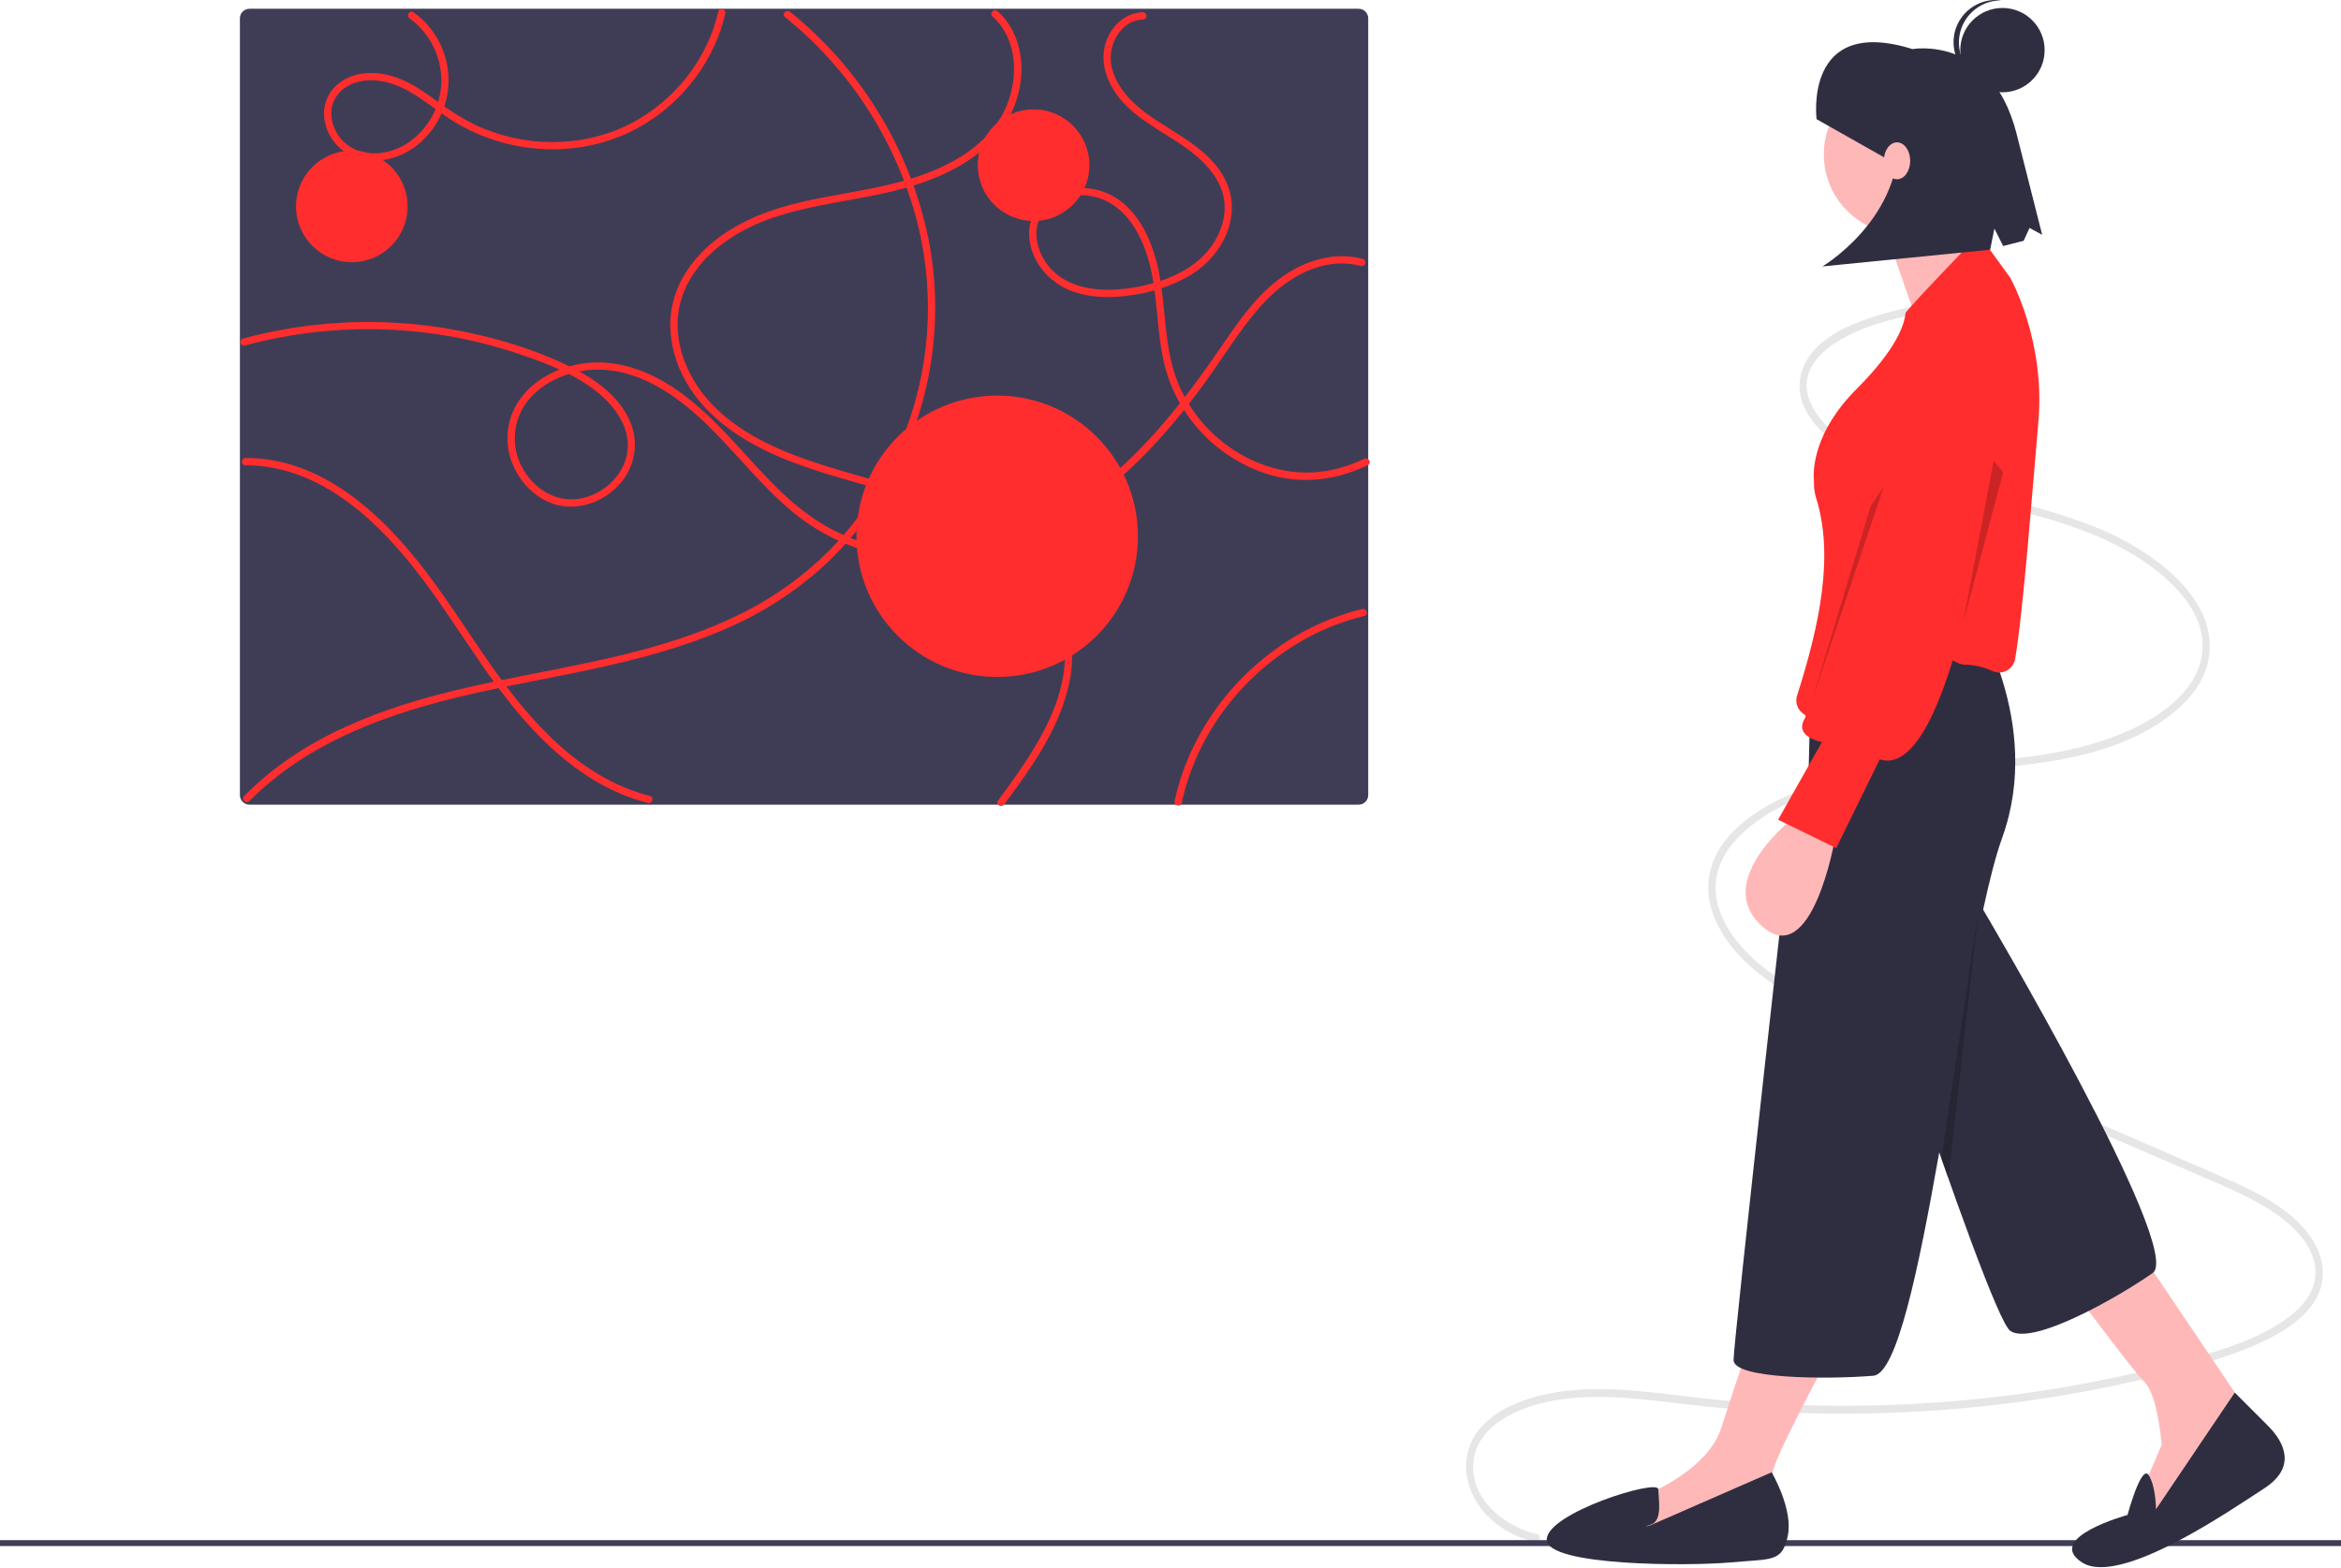
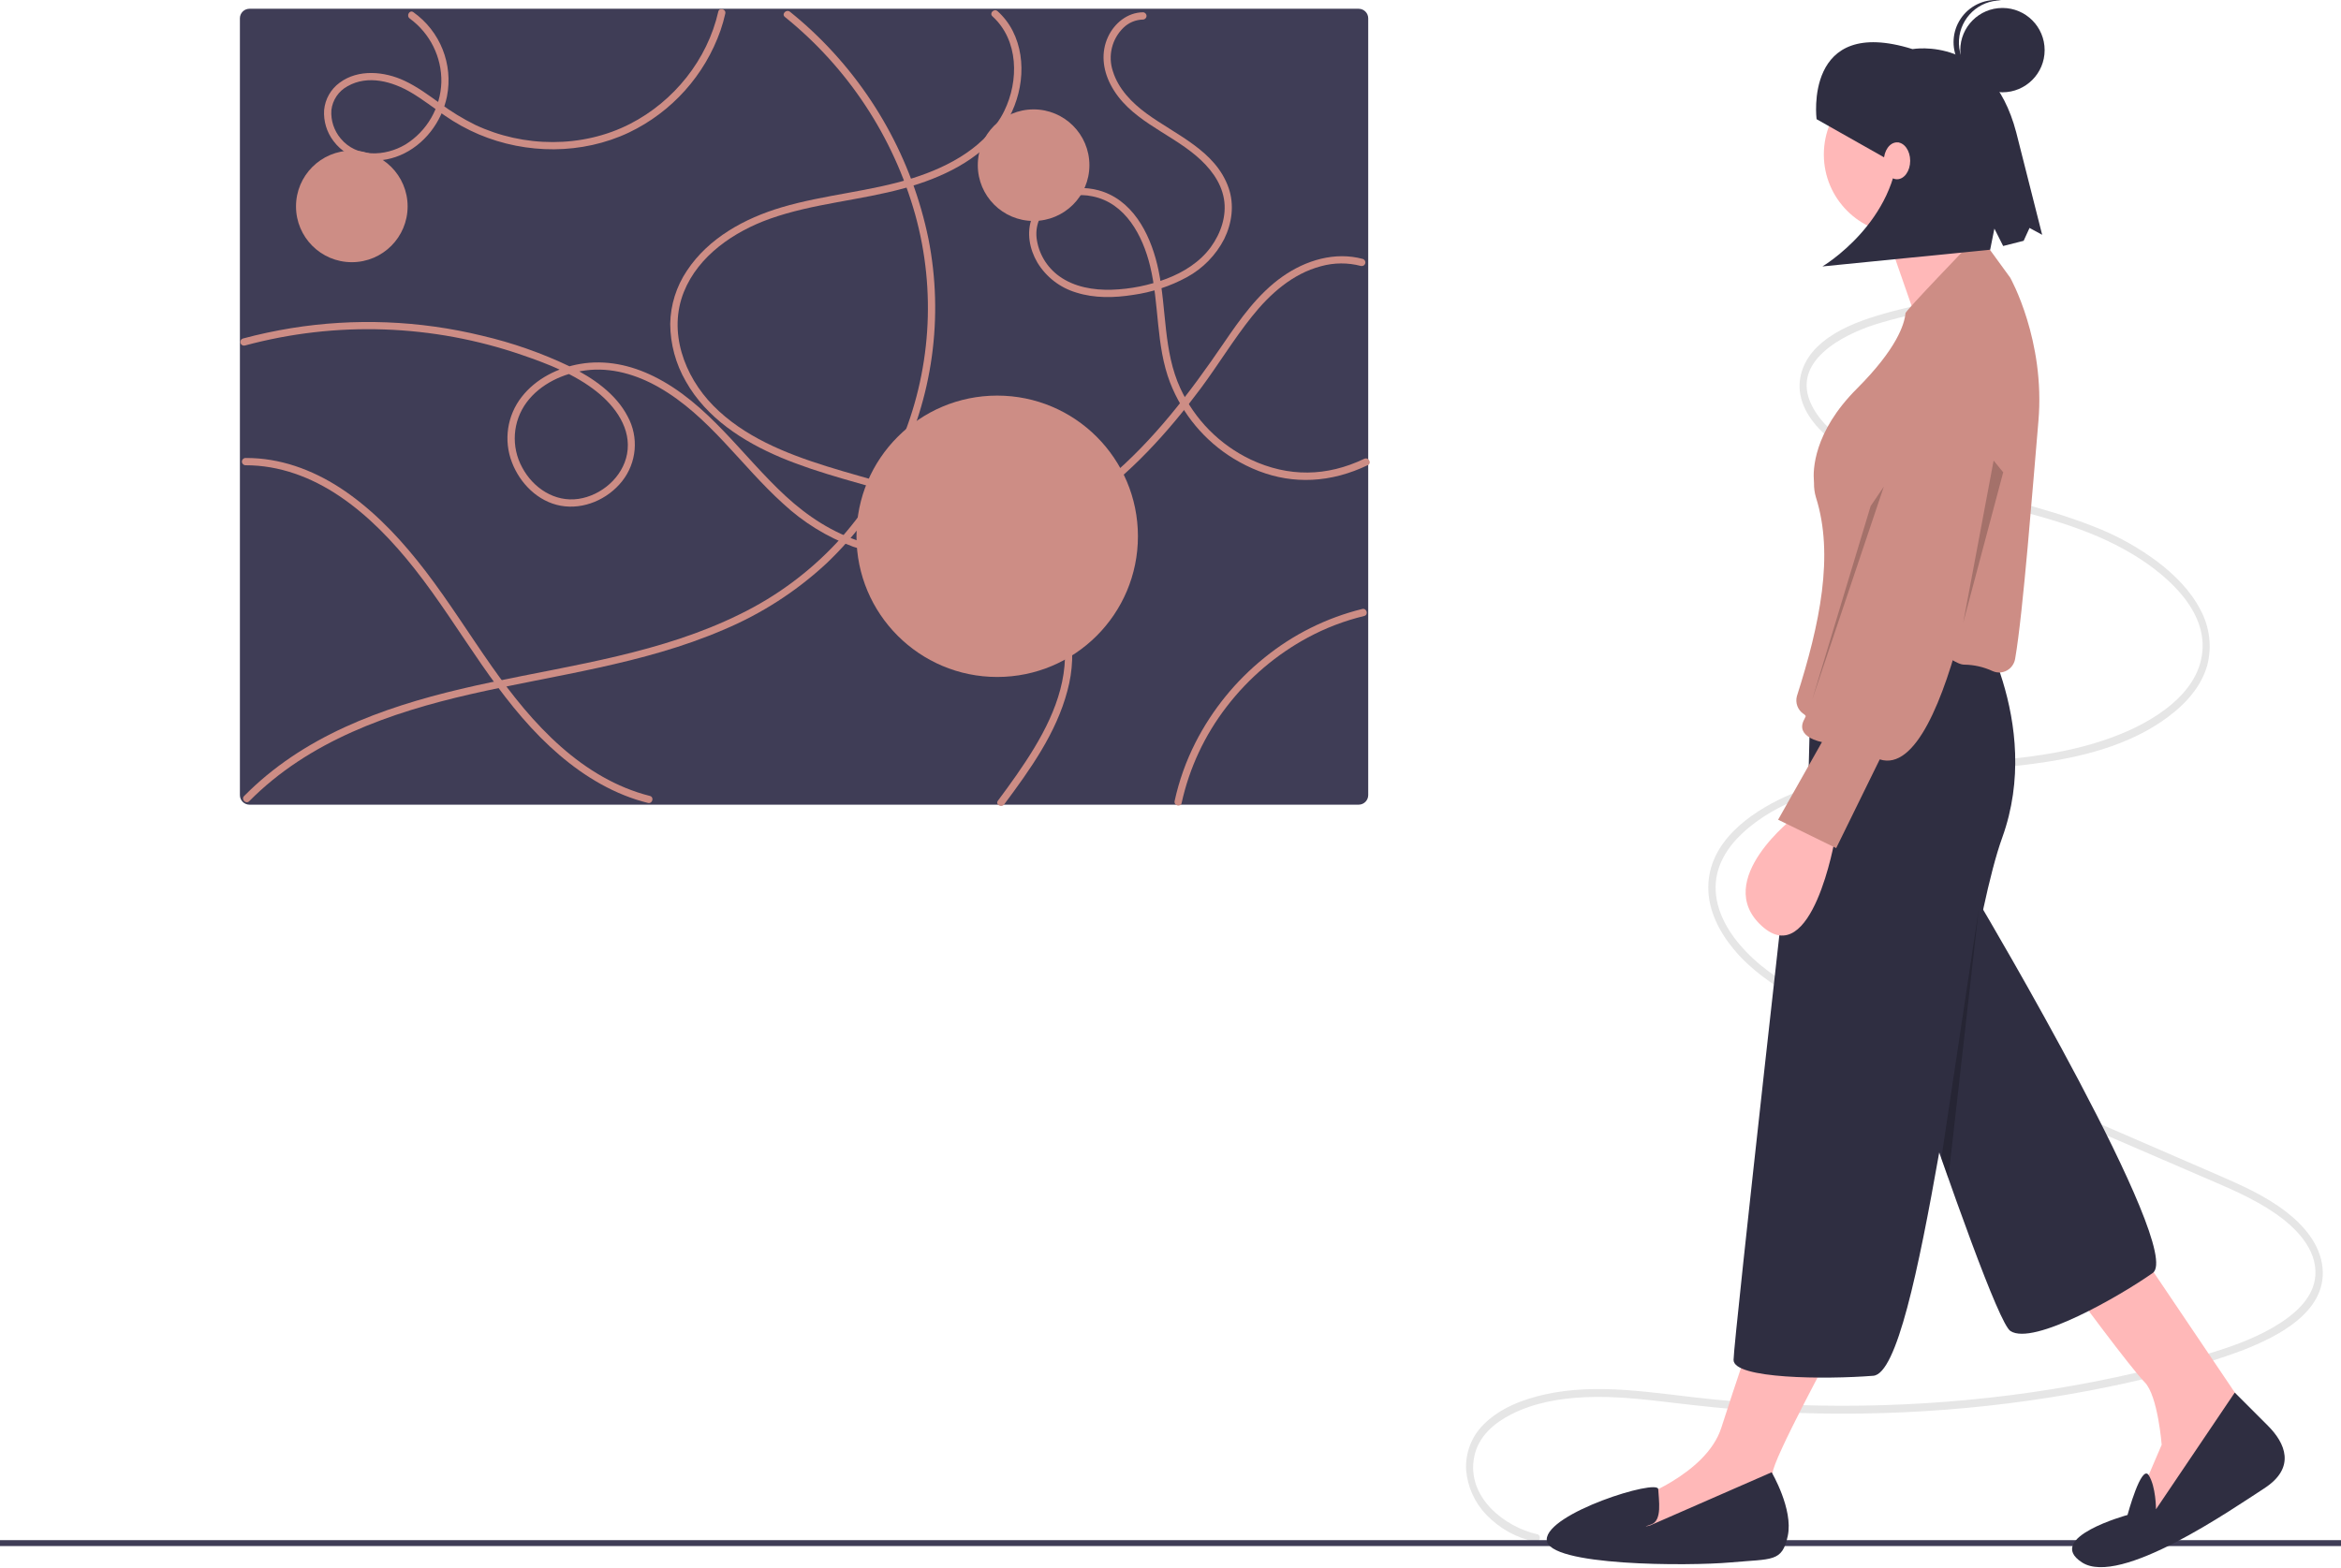
- <svg xmlns="http://www.w3.org/2000/svg" id="bb5e65c7-a306-47bb-829f-a7ac48d31837" data-name="Layer 1" width="888" height="594.649" viewBox="0 0 888 594.649">
+ <svg xmlns="http://www.w3.org/2000/svg" data-name="Layer 1" width="888" height="594.649" viewBox="0 0 888 594.649">
  <path d="M739.111,734.824c-12.202-2.715-27.052-14.008-23.873-29.531,1.577-7.698,7.628-12.682,13.903-15.904,8.679-4.457,18.564-6.137,28.09-6.561,10.987-.489,21.963.745,32.868,2.05,10.766,1.288,21.533,2.442,32.347,3.146a503.435,503.435,0,0,0,63.992.077,499.579,499.579,0,0,0,62.259-7.801q15.313-2.911,30.442-6.831a238.921,238.921,0,0,0,27.962-8.61c11.991-4.743,31.492-13.973,29.902-31.066-.843-9.063-7.322-16.302-13.856-21.346-7.901-6.098-17.044-10.11-25.998-14.006-41.652-18.123-83.384-36.03-125.076-54.043-9.73-4.204-19.526-8.296-28.969-13.222-8.841-4.613-17.641-9.971-24.757-17.379-6.215-6.471-11.768-15.158-11.572-24.868.162-8.053,4.611-14.887,10.058-19.994,13.488-12.645,32.567-17.772,49.811-20.457,21.424-3.336,43.158-3.319,64.596-6.541,17.31-2.601,35.805-7.623,49.883-19.391,5.398-4.512,10.16-10.319,12.161-17.505a28.851,28.851,0,0,0-2.501-20.772c-3.813-7.505-9.896-13.483-16.293-18.378a101.376,101.376,0,0,0-24.711-13.602c-19.013-7.465-39.007-11.351-58.483-17.08-9.551-2.809-19.199-5.89-28.068-10.716-7.514-4.088-15.699-9.599-19.88-17.794-8.625-16.908,11.952-26.985,23.611-30.802a177.485,177.485,0,0,1,24.402-5.756c1.758-.311,1.012-3.202-.738-2.893a170.438,170.438,0,0,0-25.625,6.165c-7.031,2.407-14.286,5.57-19.808,11.013-4.638,4.571-7.523,11.067-6.287,17.923,1.463,8.113,7.822,14.364,13.794,18.891,7.897,5.987,16.902,9.898,26.031,13.085,9.615,3.357,19.434,5.973,29.25,8.539,19.614,5.128,40.108,9.697,57.814,20.609,12.386,7.633,29.212,21.945,25.092,39.684-1.829,7.875-7.383,14.031-13.376,18.56-7.243,5.473-15.541,9.211-23.955,12.001-39.237,13.01-82.42,3.706-120.646,21.376-12.997,6.008-28.784,16.947-28.911,34.158-.066,8.941,4.284,17.141,9.662,23.622,6.441,7.763,14.782,13.503,23.268,18.301a289.749,289.749,0,0,0,27.786,13.254q15.685,6.788,31.376,13.557l63.483,27.428,31.542,13.628c9.627,4.159,19.501,8.149,28.254,14.255,7.167,4.999,15.634,13.201,14.903,23.385-.581,8.088-7.102,13.924-13.061,17.827-7.716,5.053-16.385,8.321-25.009,11.037-9.948,3.133-20.059,5.731-30.19,8.067a485.73,485.73,0,0,1-63.339,10.214,504.95,504.95,0,0,1-64.346,1.976q-16.278-.54-32.506-2.146c-11.152-1.107-22.255-2.811-33.436-3.568-10.113-.684-20.323-.526-30.282,1.673-8.316,1.836-17.101,5.109-23.413,11.494a22.568,22.568,0,0,0-6.551,17.174,27.833,27.833,0,0,0,7.674,17.018,35.866,35.866,0,0,0,18.563,10.267c1.743.388,2.489-2.503.738-2.893Z" transform="translate(-156 -152.6756)" fill="#e6e6e6" />
  <rect y="584.394" width="888" height="2.241" fill="#3f3d56" />
  <path d="M969.501,630.316l41.758,61.917-38.878,38.878-5.04-10.08,8.64-20.159s-1.44-18.719-6.48-23.759-27.359-35.278-27.359-35.278Z" transform="translate(-156 -152.6756)" fill="#ffb8b8" />
  <path d="M916.224,430.165s7.918,12.532-8.641,66.53c0,0,77.239,130.36,65,139s-45.36,27.76-54,22-71.476-200.891-71.476-200.891Z" transform="translate(-156 -152.6756)" fill="#2f2e41" />
  <path d="M1003.7,681.074l12.599,12.599c6.48,6.48,10.8,15.839-1.44,23.759s-54.717,37.438-69.117,28.079,17.279-17.999,17.279-17.999,5.238-19.422,8.019-15.111,2.781,12.951,2.781,12.951Z" transform="translate(-156 -152.6756)" fill="#2f2e41" />
  <path d="M851.427,664.154s-23.039,42.478-23.039,47.518,1.44,19.439,1.44,19.439l-43.918,10.8-15.119-7.2,5.04-12.959s27.359-9.36,33.118-27.359,12.239-36.718,12.239-36.718Z" transform="translate(-156 -152.6756)" fill="#ffb8b8" />
  <circle cx="722.066" cy="58.62" r="30.239" fill="#ffb8b8" />
  <path d="M870.146,237.214l14.437,41.481,31.641-14.122s-21.599-33.118-21.599-37.438Z" transform="translate(-156 -152.6756)" fill="#ffb8b8" />
  <path d="M865.826,384.807H903.984s27.359,41.758,11.519,85.676c-2.426,6.725-4.833,16.146-7.237,27.284-5.527,25.615-11.03,60.312-16.669,92.196-7.921,44.785-16.111,84.019-25.015,84.732-17.999,1.44-53,1.2-53-6s23.445-215.491,23.445-215.491l5.04-8.64.953-37.633a22.699,22.699,0,0,1,22.806-22.124Z" transform="translate(-156 -152.6756)" fill="#2f2e41" />
  <path d="M828.028,711.312s8.28,14.039,6.12,24.119-5.76,8.64-21.599,10.08-69.837,1.44-69.837-8.64,42.123-23.169,42.3-19.144,1.618,11.945-2.702,13.385-.36.36-.36.36Z" transform="translate(-156 -152.6756)" fill="#2f2e41" />
  <path d="M852.046,470.913s-8.66,50.502-27.774,33.101,12.726-41.594,12.726-41.594Z" transform="translate(-156 -152.6756)" fill="#ffb8b8" />
-   <path d="M911.843,407.314a6.064,6.064,0,0,0,6.208-.735,6.361,6.361,0,0,0,2.355-4.012c3.02-17.411,6.697-65.678,8.815-90.085,2.658-30.626-10.617-54.346-10.728-54.491l-7.823-10.756a6.14,6.14,0,0,0-7.353-2.064s-24.422,25.338-24.512,26.317c-.383,4.201-3.29,13.511-18.44,28.661-16.577,16.577-16.669,31.045-16.302,35.084q.036.398.037.796a17.76,17.76,0,0,0,.73,5.356c6.943,21.89,1.506,48.097-7.226,75.453a6.17,6.17,0,0,0,2.487,6.695c2.55,1.735-.508-.839.402.275,6.018,7.374,14.678-2.903,24.584-14.117,3.451-3.906,7.362-8.334,11.972-12.944,6.338-6.338,18.447,8.125,24.078,8.125A26.146,26.146,0,0,1,911.843,407.314Z" transform="translate(-156 -152.6756)" fill="#FF2D2D" />
-   <path d="M919.115,271.499s14.276,14.974,3.468,31.196-11.004,29.034-11.004,29.034-15.264,117.871-42.548,109.087l-16.519,33.666-22.026-10.777,16.631-29.47s-10.547-1.819-6.655-8.716c2.734-4.844,20.492-58.713,30.82-90.351,4.377-13.407,7.42-22.822,7.42-22.822S893.004,265.031,919.115,271.499Z" transform="translate(-156 -152.6756)" fill="#FF2D2D" />
+   <path d="M911.843,407.314a6.064,6.064,0,0,0,6.208-.735,6.361,6.361,0,0,0,2.355-4.012c3.02-17.411,6.697-65.678,8.815-90.085,2.658-30.626-10.617-54.346-10.728-54.491l-7.823-10.756a6.14,6.14,0,0,0-7.353-2.064s-24.422,25.338-24.512,26.317c-.383,4.201-3.29,13.511-18.44,28.661-16.577,16.577-16.669,31.045-16.302,35.084q.036.398.037.796a17.76,17.76,0,0,0,.73,5.356c6.943,21.89,1.506,48.097-7.226,75.453a6.17,6.17,0,0,0,2.487,6.695c2.55,1.735-.508-.839.402.275,6.018,7.374,14.678-2.903,24.584-14.117,3.451-3.906,7.362-8.334,11.972-12.944,6.338-6.338,18.447,8.125,24.078,8.125A26.146,26.146,0,0,1,911.843,407.314Z" transform="translate(-156 -152.6756)" fill="#cd8d85" />
+   <path d="M919.115,271.499s14.276,14.974,3.468,31.196-11.004,29.034-11.004,29.034-15.264,117.871-42.548,109.087l-16.519,33.666-22.026-10.777,16.631-29.47s-10.547-1.819-6.655-8.716c2.734-4.844,20.492-58.713,30.82-90.351,4.377-13.407,7.42-22.822,7.42-22.822S893.004,265.031,919.115,271.499Z" transform="translate(-156 -152.6756)" fill="#cd8d85" />
  <polygon points="759.864 179.214 744.696 236.253 756.232 174.753 759.864 179.214" opacity="0.2" />
  <path d="M845.074,197.897s-5.084-39.564,36.396-26.59c0,0,29.625-5.436,39.34,31.62l9.837,38.844-4.794-2.609-2.235,4.886-7.769,1.967-3.324-6.598-1.608,8.013-63.631,6.343s28.499-16.854,28.951-47.061l-5.428,5.736Z" transform="translate(-156 -152.6756)" fill="#2f2e41" />
  <path d="M250.619,156A3.633,3.633,0,0,0,247,159.638v294.724A3.633,3.633,0,0,0,250.619,458h420.762A3.632,3.632,0,0,0,675,454.362V159.638A3.632,3.632,0,0,0,671.381,156Z" transform="translate(-156 -152.6756)" fill="#3f3d56" />
-   <path d="M249.106,329.211c12.835-.037,24.953,4.524,35.521,11.618,11.093,7.445,20.468,17.309,28.704,27.756,9.101,11.544,16.899,24.036,25.27,36.102,7.731,11.143,16.015,21.976,25.978,31.235,9.426,8.76,20.344,16.125,32.656,20.119,1.5.487,3.017.917,4.546,1.3,1.724.433,2.459-2.229.734-2.662-12.644-3.173-23.949-10.046-33.668-18.612-10.141-8.939-18.573-19.545-26.324-30.57-8.439-12.003-16.205-24.483-25.128-36.143-8.256-10.788-17.541-20.932-28.569-28.948-10.234-7.439-22.088-12.737-34.796-13.771-1.639-.133-3.281-.19-4.925-.185a1.381,1.381,0,0,0,0,2.761Z" transform="translate(-156 -152.6756)" fill="#FF2D2D" />
-   <path d="M250.54,456.681c22.578-22.838,53.444-33.633,84.095-40.636,32.058-7.324,65.133-11.257,95.592-24.324a133.134,133.134,0,0,0,39.432-25.418,130.838,130.838,0,0,0,26.418-35.638,135.082,135.082,0,0,0,12.102-87.391,149.293,149.293,0,0,0-44.012-78.742q-4.102-3.856-8.493-7.382c-1.371-1.104-3.337.837-1.952,1.952a147.512,147.512,0,0,1,49.412,74.903,132.285,132.285,0,0,1-5.942,87.822,130.776,130.776,0,0,1-23.732,36.689,125.432,125.432,0,0,1-36.89,27.261c-29.546,14.588-62.617,19.103-94.518,25.821-30.078,6.334-60.76,15.368-84.875,35.269a115.122,115.122,0,0,0-8.588,7.862c-1.251,1.265.701,3.218,1.952,1.952Z" transform="translate(-156 -152.6756)" fill="#FF2D2D" />
-   <path d="M248.846,283.793a179.109,179.109,0,0,1,105.248,3.605c9.857,3.38,19.966,7.309,28.212,13.845,7.094,5.623,13.323,14.134,11.551,23.691-1.634,8.809-9.737,15.768-18.458,17.041-8.995,1.313-17.19-4.16-21.316-11.917a22.993,22.993,0,0,1,1.667-24.696c5.214-7.023,13.883-11.034,22.402-12.146,9.739-1.271,19.317,1.599,27.74,6.399,19.038,10.848,31.195,29.76,47.183,44.177A79.314,79.314,0,0,0,479.548,360.095a82.222,82.222,0,0,0,29.54,4.467c21.038-.536,41.212-8.136,58.4-20.057,17.242-11.959,31.482-27.66,43.951-44.417,6.667-8.96,12.462-18.588,19.438-27.312,6.868-8.587,15.365-16.221,26.232-19.096a28.952,28.952,0,0,1,15.127-.084,1.382,1.382,0,0,0,.734-2.662c-10.565-2.881-21.671.491-30.43,6.64-9.369,6.577-16.083,16.11-22.452,25.446-12.725,18.652-26.428,36.728-43.822,51.32-17.366,14.568-38.265,25.007-61.049,27.099a82.882,82.882,0,0,1-32.388-3.156c-10.957-3.442-20.458-9.659-28.856-17.408-16.501-15.225-29.336-35.21-49.988-45.402-8.705-4.296-18.231-6.357-27.878-4.721-8.494,1.44-16.848,5.628-22.203,12.509a25.433,25.433,0,0,0-3.733,24.802c3.051,8.01,9.858,14.928,18.503,16.505,8.726,1.592,17.842-2.432,23.291-9.281a22.364,22.364,0,0,0,2.132-24.583c-4.482-8.664-13.226-14.653-21.742-18.88A162.285,162.285,0,0,0,338.862,280.054a182.683,182.683,0,0,0-72.471-2.853,186.935,186.935,0,0,0-18.278,3.93,1.382,1.382,0,0,0,.734,2.662Z" transform="translate(-156 -152.6756)" fill="#FF2D2D" />
-   <path d="M536.913,457.893c9.769-13.118,19.757-27.032,23.974-43.081a51.756,51.756,0,0,0,.9-23.501,50.695,50.695,0,0,0-8.348-18.882c-8.302-11.793-20.543-20.557-33.568-26.473-16.13-7.327-33.525-11.084-50.361-16.367-15.519-4.87-31.429-11.225-43.022-23.061-10.953-11.183-17.159-28.016-11.05-43.157,5.543-13.738,19.051-22.848,32.536-27.658,16.533-5.897,34.24-6.958,51.088-11.632,14.085-3.907,28.499-10.569,37.22-22.802,7.391-10.367,9.763-25.316,3.855-36.903a26.062,26.062,0,0,0-5.722-7.448c-1.314-1.191-3.272.756-1.952,1.952,9.962,9.028,10.081,24.474,4.468,35.909-6.59,13.425-20.819,21.073-34.515,25.417-16.302,5.17-33.552,6.274-49.933,11.138-14,4.158-27.696,11.612-35.934,24.071A37.33,37.33,0,0,0,410.23,275.558a44.107,44.107,0,0,0,5.949,21.877c7.789,13.828,21.67,22.774,35.957,28.81,30.037,12.691,65.67,14.629,90.417,37.896,10.627,9.992,17.843,23.263,17.427,38.129-.46,16.397-9.225,31.315-18.342,44.417-2.307,3.316-4.697,6.572-7.109,9.812-1.062,1.426,1.334,2.804,2.384,1.394Z" transform="translate(-156 -152.6756)" fill="#FF2D2D" />
-   <path d="M311.413,159.69a29.219,29.219,0,0,1,12.004,24.196,28.873,28.873,0,0,1-13.65,23.636c-7.668,4.526-18.445,5.096-24.55-2.3a15.095,15.095,0,0,1-3.511-10.777,11.832,11.832,0,0,1,6.112-9.047c7.746-4.419,17.029-1.817,24.187,2.417,4.431,2.621,8.485,5.81,12.721,8.721a72.691,72.691,0,0,0,12.899,7.125c18.034,7.618,39.195,7.708,56.972-.712a67.83,67.83,0,0,0,34.726-38.761,61.745,61.745,0,0,0,1.798-6.352c.393-1.73-2.268-2.469-2.662-.734-4.149,18.256-16.823,34.042-33.431,42.563-18.102,9.288-40.453,9.028-58.75.391a86.372,86.372,0,0,1-13.358-8.162c-4.316-3.093-8.62-6.287-13.445-8.558-7.584-3.569-17.511-4.574-24.623.705a14.488,14.488,0,0,0-5.906,10.402,17.546,17.546,0,0,0,3.534,11.726c5.916,7.98,16.565,9.11,25.3,5.426,9.187-3.875,15.806-12.649,17.77-22.345a31.689,31.689,0,0,0-12.741-31.946c-1.445-1.039-2.825,1.355-1.394,2.384Z" transform="translate(-156 -152.6756)" fill="#FF2D2D" />
-   <path d="M604.223,457.363a92.192,92.192,0,0,1,17.105-36.58,96.702,96.702,0,0,1,30.789-26.217,89.251,89.251,0,0,1,21.348-8.16c1.727-.416.996-3.079-.734-2.662A94.822,94.822,0,0,0,635.639,402.228a99.07,99.07,0,0,0-26.165,32.199,92.136,92.136,0,0,0-7.913,22.201c-.373,1.733,2.288,2.473,2.662.734Z" transform="translate(-156 -152.6756)" fill="#FF2D2D" />
-   <path d="M589.563,157.337c-5.887.059-10.851,4.134-13.262,9.329-2.736,5.896-1.988,12.384.945,18.064,6.842,13.252,21.781,17.948,32.538,27.11,4.991,4.251,9.341,9.66,10.486,16.279,1.116,6.452-1.188,13.101-4.963,18.293-4.122,5.669-10.338,9.566-16.813,12.025a64.432,64.432,0,0,1-20.815,4.173c-6.879.195-14.152-1.007-19.849-5.111a20.991,20.991,0,0,1-8.627-14.514,14.1,14.1,0,0,1,6.377-13.419,20.542,20.542,0,0,1,14.782-2.399c12.59,2.488,19.112,14.981,21.896,26.433,3.545,14.583,2.137,30.086,7.589,44.256a58.627,58.627,0,0,0,24.084,28.829c12.577,7.65,26.118,10.126,40.389,6.389a59.254,59.254,0,0,0,10.554-3.926c1.602-.767.203-3.148-1.394-2.384-14.187,6.791-28.702,7.008-42.979.316a55.835,55.835,0,0,1-26.787-27.102c-6.46-14.06-5.176-29.846-8.251-44.697-2.475-11.953-8.487-25.278-20.769-29.772-9.883-3.617-23.129-.809-27.243,9.833-2.151,5.563-.906,11.925,2.048,16.947a25.861,25.861,0,0,0,14.764,11.394c6.926,2.201,14.4,2.017,21.505.896a60.473,60.473,0,0,0,20.412-6.706,34.454,34.454,0,0,0,14.195-14.514c2.951-6.015,3.9-13.016,1.657-19.426-4.957-14.162-19.948-20.01-31.139-28.199-5.514-4.035-10.69-9.334-12.745-16.013a15.953,15.953,0,0,1,4.04-16.564,10.976,10.976,0,0,1,7.375-3.062,1.381,1.381,0,0,0,0-2.761Z" transform="translate(-156 -152.6756)" fill="#FF2D2D" />
-   <circle cx="378.266" cy="203.486" r="53.38" fill="#FF2D2D" />
-   <circle cx="392.071" cy="62.673" r="21.168" fill="#FF2D2D" />
-   <circle cx="133.452" cy="78.319" r="21.168" fill="#FF2D2D" />
+   <path d="M249.106,329.211c12.835-.037,24.953,4.524,35.521,11.618,11.093,7.445,20.468,17.309,28.704,27.756,9.101,11.544,16.899,24.036,25.27,36.102,7.731,11.143,16.015,21.976,25.978,31.235,9.426,8.76,20.344,16.125,32.656,20.119,1.5.487,3.017.917,4.546,1.3,1.724.433,2.459-2.229.734-2.662-12.644-3.173-23.949-10.046-33.668-18.612-10.141-8.939-18.573-19.545-26.324-30.57-8.439-12.003-16.205-24.483-25.128-36.143-8.256-10.788-17.541-20.932-28.569-28.948-10.234-7.439-22.088-12.737-34.796-13.771-1.639-.133-3.281-.19-4.925-.185a1.381,1.381,0,0,0,0,2.761Z" transform="translate(-156 -152.6756)" fill="#cd8d85" />
+   <path d="M250.54,456.681c22.578-22.838,53.444-33.633,84.095-40.636,32.058-7.324,65.133-11.257,95.592-24.324a133.134,133.134,0,0,0,39.432-25.418,130.838,130.838,0,0,0,26.418-35.638,135.082,135.082,0,0,0,12.102-87.391,149.293,149.293,0,0,0-44.012-78.742q-4.102-3.856-8.493-7.382c-1.371-1.104-3.337.837-1.952,1.952a147.512,147.512,0,0,1,49.412,74.903,132.285,132.285,0,0,1-5.942,87.822,130.776,130.776,0,0,1-23.732,36.689,125.432,125.432,0,0,1-36.89,27.261c-29.546,14.588-62.617,19.103-94.518,25.821-30.078,6.334-60.76,15.368-84.875,35.269a115.122,115.122,0,0,0-8.588,7.862c-1.251,1.265.701,3.218,1.952,1.952Z" transform="translate(-156 -152.6756)" fill="#cd8d85" />
+   <path d="M248.846,283.793a179.109,179.109,0,0,1,105.248,3.605c9.857,3.38,19.966,7.309,28.212,13.845,7.094,5.623,13.323,14.134,11.551,23.691-1.634,8.809-9.737,15.768-18.458,17.041-8.995,1.313-17.19-4.16-21.316-11.917a22.993,22.993,0,0,1,1.667-24.696c5.214-7.023,13.883-11.034,22.402-12.146,9.739-1.271,19.317,1.599,27.74,6.399,19.038,10.848,31.195,29.76,47.183,44.177A79.314,79.314,0,0,0,479.548,360.095a82.222,82.222,0,0,0,29.54,4.467c21.038-.536,41.212-8.136,58.4-20.057,17.242-11.959,31.482-27.66,43.951-44.417,6.667-8.96,12.462-18.588,19.438-27.312,6.868-8.587,15.365-16.221,26.232-19.096a28.952,28.952,0,0,1,15.127-.084,1.382,1.382,0,0,0,.734-2.662c-10.565-2.881-21.671.491-30.43,6.64-9.369,6.577-16.083,16.11-22.452,25.446-12.725,18.652-26.428,36.728-43.822,51.32-17.366,14.568-38.265,25.007-61.049,27.099a82.882,82.882,0,0,1-32.388-3.156c-10.957-3.442-20.458-9.659-28.856-17.408-16.501-15.225-29.336-35.21-49.988-45.402-8.705-4.296-18.231-6.357-27.878-4.721-8.494,1.44-16.848,5.628-22.203,12.509a25.433,25.433,0,0,0-3.733,24.802c3.051,8.01,9.858,14.928,18.503,16.505,8.726,1.592,17.842-2.432,23.291-9.281a22.364,22.364,0,0,0,2.132-24.583c-4.482-8.664-13.226-14.653-21.742-18.88A162.285,162.285,0,0,0,338.862,280.054a182.683,182.683,0,0,0-72.471-2.853,186.935,186.935,0,0,0-18.278,3.93,1.382,1.382,0,0,0,.734,2.662Z" transform="translate(-156 -152.6756)" fill="#cd8d85" />
+   <path d="M536.913,457.893c9.769-13.118,19.757-27.032,23.974-43.081a51.756,51.756,0,0,0,.9-23.501,50.695,50.695,0,0,0-8.348-18.882c-8.302-11.793-20.543-20.557-33.568-26.473-16.13-7.327-33.525-11.084-50.361-16.367-15.519-4.87-31.429-11.225-43.022-23.061-10.953-11.183-17.159-28.016-11.05-43.157,5.543-13.738,19.051-22.848,32.536-27.658,16.533-5.897,34.24-6.958,51.088-11.632,14.085-3.907,28.499-10.569,37.22-22.802,7.391-10.367,9.763-25.316,3.855-36.903a26.062,26.062,0,0,0-5.722-7.448c-1.314-1.191-3.272.756-1.952,1.952,9.962,9.028,10.081,24.474,4.468,35.909-6.59,13.425-20.819,21.073-34.515,25.417-16.302,5.17-33.552,6.274-49.933,11.138-14,4.158-27.696,11.612-35.934,24.071A37.33,37.33,0,0,0,410.23,275.558a44.107,44.107,0,0,0,5.949,21.877c7.789,13.828,21.67,22.774,35.957,28.81,30.037,12.691,65.67,14.629,90.417,37.896,10.627,9.992,17.843,23.263,17.427,38.129-.46,16.397-9.225,31.315-18.342,44.417-2.307,3.316-4.697,6.572-7.109,9.812-1.062,1.426,1.334,2.804,2.384,1.394Z" transform="translate(-156 -152.6756)" fill="#cd8d85" />
+   <path d="M311.413,159.69a29.219,29.219,0,0,1,12.004,24.196,28.873,28.873,0,0,1-13.65,23.636c-7.668,4.526-18.445,5.096-24.55-2.3a15.095,15.095,0,0,1-3.511-10.777,11.832,11.832,0,0,1,6.112-9.047c7.746-4.419,17.029-1.817,24.187,2.417,4.431,2.621,8.485,5.81,12.721,8.721a72.691,72.691,0,0,0,12.899,7.125c18.034,7.618,39.195,7.708,56.972-.712a67.83,67.83,0,0,0,34.726-38.761,61.745,61.745,0,0,0,1.798-6.352c.393-1.73-2.268-2.469-2.662-.734-4.149,18.256-16.823,34.042-33.431,42.563-18.102,9.288-40.453,9.028-58.75.391a86.372,86.372,0,0,1-13.358-8.162c-4.316-3.093-8.62-6.287-13.445-8.558-7.584-3.569-17.511-4.574-24.623.705a14.488,14.488,0,0,0-5.906,10.402,17.546,17.546,0,0,0,3.534,11.726c5.916,7.98,16.565,9.11,25.3,5.426,9.187-3.875,15.806-12.649,17.77-22.345a31.689,31.689,0,0,0-12.741-31.946c-1.445-1.039-2.825,1.355-1.394,2.384Z" transform="translate(-156 -152.6756)" fill="#cd8d85" />
+   <path d="M604.223,457.363a92.192,92.192,0,0,1,17.105-36.58,96.702,96.702,0,0,1,30.789-26.217,89.251,89.251,0,0,1,21.348-8.16c1.727-.416.996-3.079-.734-2.662A94.822,94.822,0,0,0,635.639,402.228a99.07,99.07,0,0,0-26.165,32.199,92.136,92.136,0,0,0-7.913,22.201c-.373,1.733,2.288,2.473,2.662.734Z" transform="translate(-156 -152.6756)" fill="#cd8d85" />
+   <path d="M589.563,157.337c-5.887.059-10.851,4.134-13.262,9.329-2.736,5.896-1.988,12.384.945,18.064,6.842,13.252,21.781,17.948,32.538,27.11,4.991,4.251,9.341,9.66,10.486,16.279,1.116,6.452-1.188,13.101-4.963,18.293-4.122,5.669-10.338,9.566-16.813,12.025a64.432,64.432,0,0,1-20.815,4.173c-6.879.195-14.152-1.007-19.849-5.111a20.991,20.991,0,0,1-8.627-14.514,14.1,14.1,0,0,1,6.377-13.419,20.542,20.542,0,0,1,14.782-2.399c12.59,2.488,19.112,14.981,21.896,26.433,3.545,14.583,2.137,30.086,7.589,44.256a58.627,58.627,0,0,0,24.084,28.829c12.577,7.65,26.118,10.126,40.389,6.389a59.254,59.254,0,0,0,10.554-3.926c1.602-.767.203-3.148-1.394-2.384-14.187,6.791-28.702,7.008-42.979.316a55.835,55.835,0,0,1-26.787-27.102c-6.46-14.06-5.176-29.846-8.251-44.697-2.475-11.953-8.487-25.278-20.769-29.772-9.883-3.617-23.129-.809-27.243,9.833-2.151,5.563-.906,11.925,2.048,16.947a25.861,25.861,0,0,0,14.764,11.394c6.926,2.201,14.4,2.017,21.505.896a60.473,60.473,0,0,0,20.412-6.706,34.454,34.454,0,0,0,14.195-14.514c2.951-6.015,3.9-13.016,1.657-19.426-4.957-14.162-19.948-20.01-31.139-28.199-5.514-4.035-10.69-9.334-12.745-16.013a15.953,15.953,0,0,1,4.04-16.564,10.976,10.976,0,0,1,7.375-3.062,1.381,1.381,0,0,0,0-2.761Z" transform="translate(-156 -152.6756)" fill="#cd8d85" />
+   <circle cx="378.266" cy="203.486" r="53.38" fill="#cd8d85" />
+   <circle cx="392.071" cy="62.673" r="21.168" fill="#cd8d85" />
+   <circle cx="133.452" cy="78.319" r="21.168" fill="#cd8d85" />
  <polygon points="736.394 439.563 750.583 345.019 739.043 447.083 736.394 439.563" opacity="0.2" />
  <circle cx="759.583" cy="19.019" r="16" fill="#2f2e41" />
  <path d="M899.096,167.778a15.987,15.987,0,0,1,15.992-14.954c-.33-.042-.658-.093-.995-.115a16,16,0,1,0-2.053,31.934c.337.022.668.013,1.001.014A15.987,15.987,0,0,1,899.096,167.778Z" transform="translate(-156 -152.6756)" fill="#2f2e41" />
  <ellipse cx="719.583" cy="61.019" rx="5" ry="7" fill="#ffb8b8" />
  <polygon points="709.583 192.019 687.407 265.497 714.583 184.633 709.583 192.019" opacity="0.2" />
</svg>
